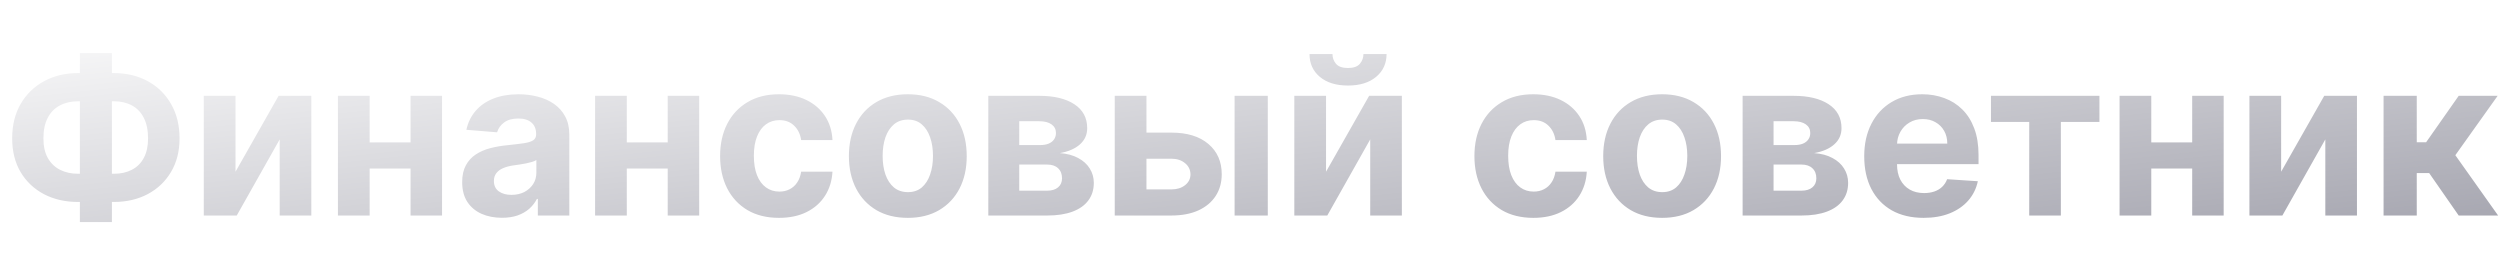
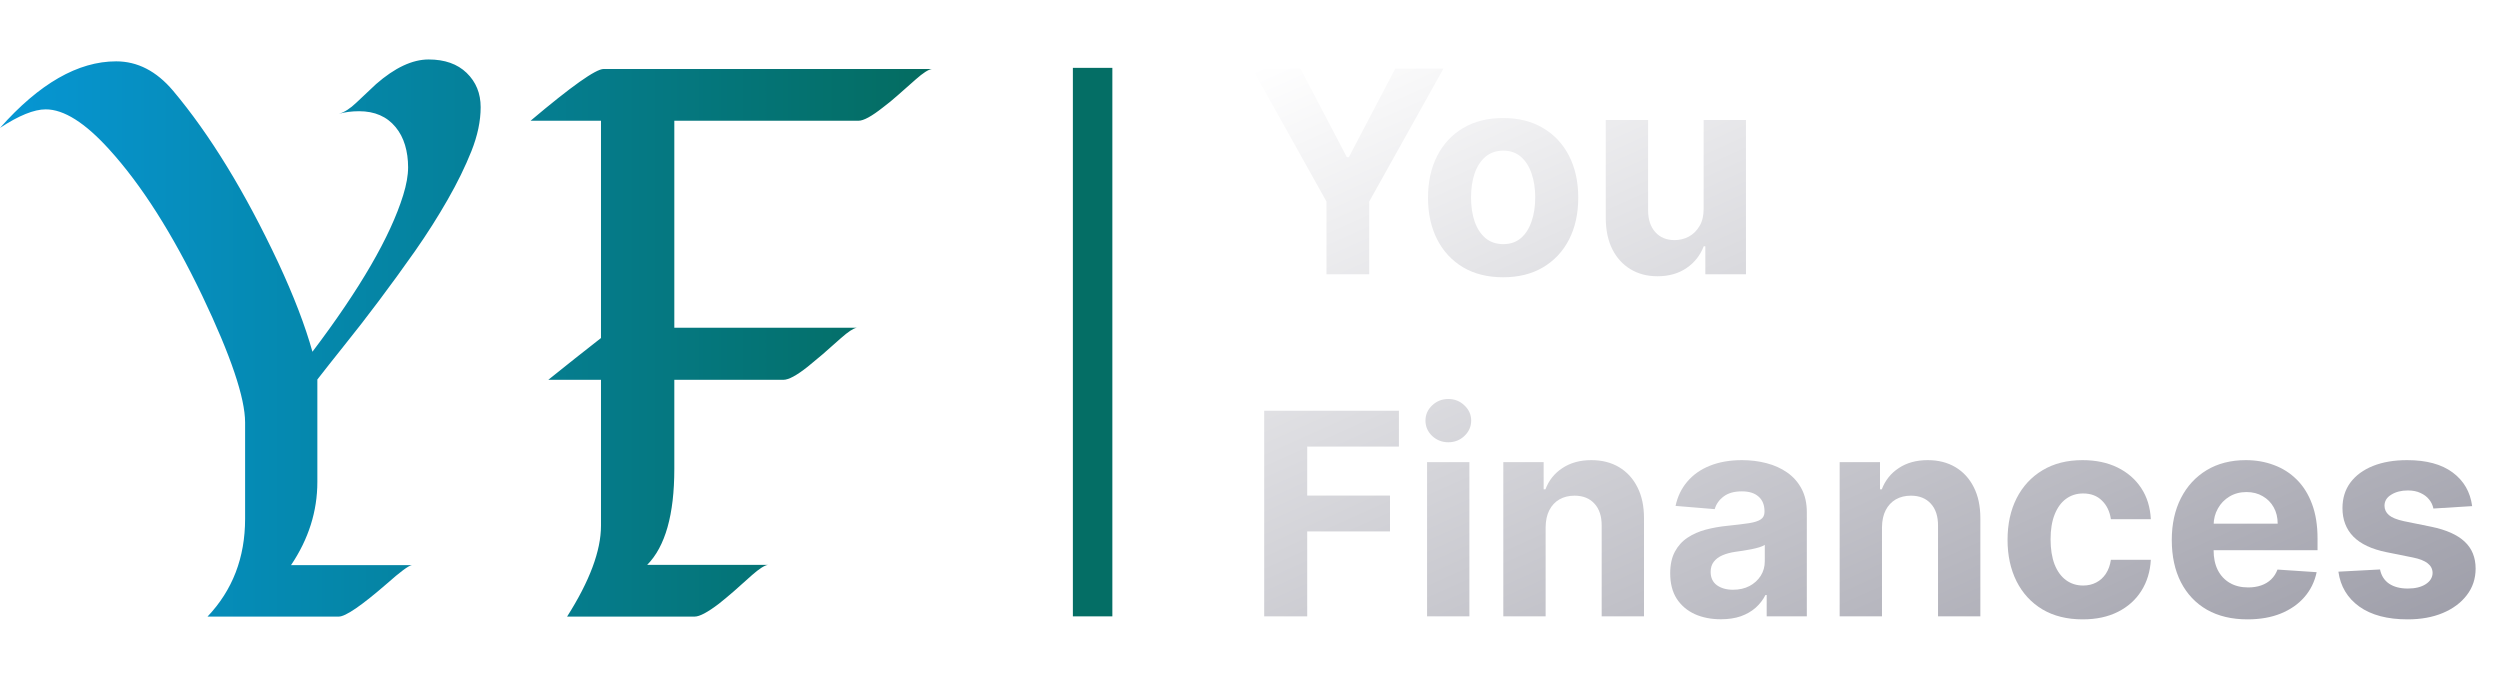
- <svg xmlns="http://www.w3.org/2000/svg" width="319" height="35" viewBox="0 0 319 35" fill="none">
-   <path d="M9.964 9.324H14.518C16.149 9.324 17.594 9.669 18.854 10.358C20.12 11.047 21.111 12.018 21.827 13.271C22.549 14.518 22.91 15.982 22.91 17.666C22.91 19.297 22.549 20.719 21.827 21.932C21.111 23.145 20.12 24.09 18.854 24.766C17.594 25.435 16.149 25.77 14.518 25.77H9.964C8.327 25.77 6.875 25.438 5.609 24.776C4.343 24.106 3.349 23.165 2.626 21.952C1.911 20.739 1.553 19.307 1.553 17.656C1.553 15.973 1.914 14.508 2.636 13.261C3.366 12.008 4.363 11.041 5.629 10.358C6.895 9.669 8.34 9.324 9.964 9.324ZM9.964 12.923C9.089 12.923 8.317 13.099 7.648 13.45C6.985 13.795 6.468 14.319 6.097 15.021C5.725 15.724 5.54 16.602 5.54 17.656C5.54 18.664 5.729 19.502 6.107 20.172C6.491 20.841 7.015 21.342 7.678 21.673C8.34 22.005 9.103 22.171 9.964 22.171H14.548C15.417 22.171 16.176 22.001 16.825 21.663C17.482 21.325 17.989 20.822 18.347 20.152C18.711 19.483 18.893 18.654 18.893 17.666C18.893 16.612 18.711 15.734 18.347 15.031C17.989 14.329 17.482 13.802 16.825 13.45C16.176 13.099 15.417 12.923 14.548 12.923H9.964ZM14.28 6.778V28.335H10.193V6.778H14.28ZM30.05 21.912L35.548 12.227H39.724V27.5H35.688V17.785L30.209 27.5H26.003V12.227H30.05V21.912ZM53.749 18.173V21.504H45.775V18.173H53.749ZM47.167 12.227V27.5H43.12V12.227H47.167ZM56.404 12.227V27.5H52.387V12.227H56.404ZM64.046 27.788C63.071 27.788 62.203 27.619 61.44 27.281C60.678 26.937 60.075 26.43 59.631 25.76C59.193 25.084 58.974 24.242 58.974 23.234C58.974 22.386 59.13 21.673 59.442 21.097C59.753 20.52 60.178 20.056 60.715 19.704C61.251 19.353 61.861 19.088 62.544 18.909C63.233 18.73 63.956 18.604 64.712 18.531C65.6 18.438 66.316 18.352 66.859 18.273C67.403 18.187 67.797 18.061 68.043 17.895C68.288 17.729 68.41 17.484 68.41 17.159V17.099C68.41 16.47 68.212 15.982 67.814 15.638C67.423 15.293 66.866 15.121 66.144 15.121C65.381 15.121 64.775 15.29 64.324 15.628C63.873 15.959 63.575 16.377 63.429 16.881L59.511 16.562C59.71 15.634 60.101 14.832 60.685 14.156C61.268 13.473 62.02 12.95 62.942 12.585C63.87 12.214 64.944 12.028 66.163 12.028C67.012 12.028 67.824 12.128 68.599 12.327C69.382 12.526 70.074 12.834 70.678 13.251C71.287 13.669 71.768 14.206 72.119 14.862C72.471 15.512 72.646 16.291 72.646 17.199V27.5H68.629V25.382H68.51C68.265 25.859 67.937 26.28 67.526 26.645C67.115 27.003 66.621 27.285 66.044 27.49C65.467 27.689 64.801 27.788 64.046 27.788ZM65.258 24.865C65.882 24.865 66.432 24.742 66.909 24.497C67.386 24.245 67.761 23.907 68.033 23.483C68.305 23.059 68.44 22.578 68.44 22.041V20.421C68.308 20.507 68.126 20.586 67.894 20.659C67.668 20.725 67.413 20.788 67.128 20.848C66.843 20.901 66.558 20.951 66.273 20.997C65.988 21.037 65.729 21.073 65.497 21.107C65 21.18 64.566 21.296 64.195 21.454C63.823 21.614 63.535 21.829 63.33 22.101C63.124 22.366 63.021 22.697 63.021 23.095C63.021 23.672 63.23 24.113 63.648 24.418C64.072 24.716 64.609 24.865 65.258 24.865ZM86.562 18.173V21.504H78.587V18.173H86.562ZM79.979 12.227V27.5H75.933V12.227H79.979ZM89.217 12.227V27.5H85.2V12.227H89.217ZM99.403 27.798C97.839 27.798 96.493 27.467 95.367 26.804C94.246 26.134 93.385 25.206 92.781 24.02C92.185 22.833 91.886 21.468 91.886 19.923C91.886 18.359 92.188 16.987 92.791 15.807C93.401 14.62 94.266 13.695 95.386 13.033C96.507 12.363 97.839 12.028 99.383 12.028C100.716 12.028 101.883 12.27 102.884 12.754C103.884 13.238 104.677 13.918 105.26 14.793C105.843 15.668 106.165 16.695 106.224 17.875H102.227C102.115 17.113 101.816 16.5 101.332 16.035C100.855 15.565 100.229 15.329 99.453 15.329C98.797 15.329 98.224 15.508 97.733 15.867C97.249 16.218 96.871 16.732 96.599 17.408C96.328 18.084 96.192 18.902 96.192 19.864C96.192 20.838 96.324 21.667 96.59 22.349C96.861 23.032 97.242 23.553 97.733 23.91C98.224 24.268 98.797 24.447 99.453 24.447C99.937 24.447 100.371 24.348 100.756 24.149C101.147 23.95 101.468 23.662 101.72 23.284C101.979 22.9 102.148 22.439 102.227 21.902H106.224C106.158 23.069 105.84 24.096 105.27 24.984C104.706 25.866 103.928 26.555 102.933 27.053C101.939 27.55 100.762 27.798 99.403 27.798ZM115.837 27.798C114.292 27.798 112.957 27.47 111.83 26.814C110.71 26.151 109.845 25.23 109.235 24.05C108.625 22.863 108.32 21.488 108.32 19.923C108.32 18.346 108.625 16.967 109.235 15.787C109.845 14.6 110.71 13.679 111.83 13.023C112.957 12.36 114.292 12.028 115.837 12.028C117.382 12.028 118.714 12.36 119.834 13.023C120.961 13.679 121.829 14.6 122.439 15.787C123.049 16.967 123.354 18.346 123.354 19.923C123.354 21.488 123.049 22.863 122.439 24.05C121.829 25.23 120.961 26.151 119.834 26.814C118.714 27.47 117.382 27.798 115.837 27.798ZM115.857 24.517C116.56 24.517 117.146 24.318 117.617 23.921C118.087 23.516 118.442 22.966 118.681 22.27C118.926 21.574 119.049 20.782 119.049 19.893C119.049 19.005 118.926 18.213 118.681 17.517C118.442 16.821 118.087 16.271 117.617 15.867C117.146 15.462 116.56 15.26 115.857 15.26C115.148 15.26 114.551 15.462 114.067 15.867C113.59 16.271 113.229 16.821 112.983 17.517C112.745 18.213 112.625 19.005 112.625 19.893C112.625 20.782 112.745 21.574 112.983 22.27C113.229 22.966 113.59 23.516 114.067 23.921C114.551 24.318 115.148 24.517 115.857 24.517ZM126.108 27.5V12.227H132.621C134.504 12.227 135.992 12.585 137.086 13.301C138.179 14.017 138.726 15.035 138.726 16.354C138.726 17.182 138.418 17.872 137.801 18.422C137.185 18.972 136.33 19.343 135.236 19.535C136.151 19.602 136.93 19.811 137.573 20.162C138.222 20.507 138.716 20.954 139.054 21.504C139.399 22.055 139.571 22.664 139.571 23.334C139.571 24.202 139.339 24.948 138.875 25.571C138.418 26.194 137.745 26.671 136.857 27.003C135.975 27.334 134.898 27.5 133.625 27.5H126.108ZM130.056 24.328H133.625C134.215 24.328 134.676 24.189 135.007 23.91C135.346 23.625 135.515 23.238 135.515 22.747C135.515 22.204 135.346 21.776 135.007 21.465C134.676 21.153 134.215 20.997 133.625 20.997H130.056V24.328ZM130.056 18.511H132.711C133.135 18.511 133.496 18.452 133.794 18.332C134.099 18.206 134.331 18.027 134.49 17.796C134.656 17.563 134.739 17.288 134.739 16.97C134.739 16.5 134.55 16.132 134.172 15.867C133.794 15.601 133.277 15.469 132.621 15.469H130.056V18.511ZM144.896 16.921H149.46C151.482 16.921 153.059 17.404 154.193 18.372C155.326 19.333 155.893 20.619 155.893 22.23C155.893 23.277 155.638 24.199 155.127 24.994C154.617 25.783 153.881 26.4 152.92 26.844C151.959 27.281 150.806 27.5 149.46 27.5H142.241V12.227H146.288V24.169H149.46C150.169 24.169 150.752 23.99 151.21 23.632C151.667 23.274 151.899 22.817 151.906 22.26C151.899 21.67 151.667 21.189 151.21 20.818C150.752 20.44 150.169 20.251 149.46 20.251H144.896V16.921ZM157.534 27.5V12.227H161.77V27.5H157.534ZM169.202 21.912L174.701 12.227H178.877V27.5H174.84V17.785L169.361 27.5H165.155V12.227H169.202V21.912ZM173.975 6.898H176.928C176.921 8.104 176.474 9.075 175.586 9.811C174.704 10.547 173.511 10.915 172.006 10.915C170.495 10.915 169.298 10.547 168.417 9.811C167.535 9.075 167.094 8.104 167.094 6.898H170.027C170.021 7.355 170.167 7.766 170.465 8.131C170.77 8.495 171.283 8.678 172.006 8.678C172.709 8.678 173.212 8.499 173.517 8.141C173.822 7.783 173.975 7.368 173.975 6.898ZM195.653 27.798C194.089 27.798 192.743 27.467 191.616 26.804C190.496 26.134 189.634 25.206 189.031 24.02C188.435 22.833 188.136 21.468 188.136 19.923C188.136 18.359 188.438 16.987 189.041 15.807C189.651 14.62 190.516 13.695 191.636 13.033C192.757 12.363 194.089 12.028 195.634 12.028C196.966 12.028 198.133 12.27 199.134 12.754C200.134 13.238 200.927 13.918 201.51 14.793C202.093 15.668 202.415 16.695 202.474 17.875H198.477C198.365 17.113 198.066 16.5 197.582 16.035C197.105 15.565 196.479 15.329 195.703 15.329C195.047 15.329 194.473 15.508 193.983 15.867C193.499 16.218 193.121 16.732 192.849 17.408C192.578 18.084 192.442 18.902 192.442 19.864C192.442 20.838 192.574 21.667 192.839 22.349C193.111 23.032 193.492 23.553 193.983 23.91C194.473 24.268 195.047 24.447 195.703 24.447C196.187 24.447 196.621 24.348 197.006 24.149C197.397 23.95 197.718 23.662 197.97 23.284C198.229 22.9 198.398 22.439 198.477 21.902H202.474C202.408 23.069 202.09 24.096 201.52 24.984C200.956 25.866 200.178 26.555 199.183 27.053C198.189 27.55 197.012 27.798 195.653 27.798ZM212.087 27.798C210.542 27.798 209.207 27.47 208.08 26.814C206.96 26.151 206.095 25.23 205.485 24.05C204.875 22.863 204.57 21.488 204.57 19.923C204.57 18.346 204.875 16.967 205.485 15.787C206.095 14.6 206.96 13.679 208.08 13.023C209.207 12.36 210.542 12.028 212.087 12.028C213.632 12.028 214.964 12.36 216.084 13.023C217.211 13.679 218.079 14.6 218.689 15.787C219.299 16.967 219.604 18.346 219.604 19.923C219.604 21.488 219.299 22.863 218.689 24.05C218.079 25.23 217.211 26.151 216.084 26.814C214.964 27.47 213.632 27.798 212.087 27.798ZM212.107 24.517C212.81 24.517 213.396 24.318 213.867 23.921C214.337 23.516 214.692 22.966 214.931 22.27C215.176 21.574 215.299 20.782 215.299 19.893C215.299 19.005 215.176 18.213 214.931 17.517C214.692 16.821 214.337 16.271 213.867 15.867C213.396 15.462 212.81 15.26 212.107 15.26C211.398 15.26 210.801 15.462 210.317 15.867C209.84 16.271 209.479 16.821 209.233 17.517C208.995 18.213 208.875 19.005 208.875 19.893C208.875 20.782 208.995 21.574 209.233 22.27C209.479 22.966 209.84 23.516 210.317 23.921C210.801 24.318 211.398 24.517 212.107 24.517ZM222.358 27.5V12.227H228.871C230.754 12.227 232.242 12.585 233.336 13.301C234.429 14.017 234.976 15.035 234.976 16.354C234.976 17.182 234.668 17.872 234.051 18.422C233.435 18.972 232.58 19.343 231.486 19.535C232.401 19.602 233.18 19.811 233.823 20.162C234.472 20.507 234.966 20.954 235.304 21.504C235.649 22.055 235.821 22.664 235.821 23.334C235.821 24.202 235.589 24.948 235.125 25.571C234.668 26.194 233.995 26.671 233.107 27.003C232.225 27.334 231.148 27.5 229.875 27.5H222.358ZM226.306 24.328H229.875C230.465 24.328 230.926 24.189 231.257 23.91C231.596 23.625 231.765 23.238 231.765 22.747C231.765 22.204 231.596 21.776 231.257 21.465C230.926 21.153 230.465 20.997 229.875 20.997H226.306V24.328ZM226.306 18.511H228.961C229.385 18.511 229.746 18.452 230.044 18.332C230.349 18.206 230.581 18.027 230.74 17.796C230.906 17.563 230.989 17.288 230.989 16.97C230.989 16.5 230.8 16.132 230.422 15.867C230.044 15.601 229.527 15.469 228.871 15.469H226.306V18.511ZM245.451 27.798C243.88 27.798 242.528 27.48 241.395 26.844C240.268 26.201 239.399 25.293 238.789 24.119C238.18 22.939 237.875 21.544 237.875 19.933C237.875 18.362 238.18 16.983 238.789 15.797C239.399 14.61 240.258 13.686 241.365 13.023C242.478 12.36 243.784 12.028 245.282 12.028C246.29 12.028 247.228 12.191 248.096 12.516C248.971 12.834 249.734 13.314 250.383 13.957C251.039 14.6 251.55 15.409 251.914 16.384C252.279 17.351 252.461 18.485 252.461 19.784V20.947H239.565V18.322H248.474C248.474 17.713 248.342 17.172 248.076 16.702C247.811 16.231 247.443 15.863 246.973 15.598C246.509 15.326 245.968 15.19 245.352 15.19C244.709 15.19 244.139 15.339 243.642 15.638C243.151 15.93 242.767 16.324 242.488 16.821C242.21 17.312 242.067 17.858 242.061 18.462V20.957C242.061 21.713 242.2 22.366 242.478 22.916C242.763 23.466 243.164 23.891 243.681 24.189C244.199 24.487 244.812 24.636 245.521 24.636C245.992 24.636 246.422 24.57 246.814 24.438C247.205 24.305 247.539 24.106 247.818 23.841C248.096 23.576 248.308 23.251 248.454 22.866L252.372 23.125C252.173 24.066 251.765 24.888 251.149 25.591C250.539 26.287 249.75 26.831 248.782 27.222C247.821 27.606 246.711 27.798 245.451 27.798ZM254.047 15.558V12.227H267.888V15.558H262.966V27.5H258.929V15.558H254.047ZM281.085 18.173V21.504H273.111V18.173H281.085ZM274.503 12.227V27.5H270.456V12.227H274.503ZM283.74 12.227V27.5H279.723V12.227H283.74ZM291.073 21.912L296.572 12.227H300.748V27.5H296.711V17.785L291.232 27.5H287.026V12.227H291.073V21.912ZM304.143 27.5V12.227H308.379V18.153H309.572L313.729 12.227H318.7L313.301 19.804L318.76 27.5H313.729L309.96 22.081H308.379V27.5H304.143Z" fill="url(#paint0_linear_2245_928)" />
+ <svg xmlns="http://www.w3.org/2000/svg" width="190" height="52" viewBox="0 0 190 52" fill="none">
+   <path d="M24.119 28.842V36.625C24.119 38.861 23.452 40.969 22.117 42.952H31.297C31.047 42.991 30.419 43.457 29.412 44.35C27.484 46.024 26.262 46.861 25.747 46.861H15.771C17.676 44.855 18.628 42.379 18.628 39.433V32.112C18.628 30.24 17.543 27.029 15.373 22.48C13.11 17.757 10.748 14.045 8.29 11.344C6.455 9.322 4.851 8.311 3.477 8.311C2.588 8.311 1.428 8.781 0 9.721C2.99 6.349 5.932 4.662 8.828 4.662C10.452 4.662 11.892 5.405 13.149 6.89C15.951 10.223 18.616 14.578 21.145 19.957C22.332 22.508 23.198 24.767 23.745 26.733C27.367 21.947 29.665 17.982 30.641 14.839C30.891 14.033 31.016 13.326 31.016 12.718C31.016 12.11 30.938 11.546 30.782 11.024C30.625 10.503 30.387 10.049 30.067 9.662C29.404 8.856 28.479 8.453 27.292 8.453C26.723 8.453 26.207 8.521 25.747 8.655C26.168 8.536 26.613 8.252 27.082 7.802C27.55 7.352 28.05 6.882 28.58 6.392C30.009 5.144 31.34 4.52 32.573 4.52C33.798 4.52 34.762 4.86 35.465 5.539C36.175 6.226 36.53 7.095 36.53 8.145C36.53 9.196 36.296 10.309 35.828 11.486C35.36 12.663 34.758 13.891 34.025 15.171C33.291 16.458 32.464 17.761 31.543 19.08C30.614 20.399 29.693 21.667 28.779 22.883C27.866 24.099 26.996 25.221 26.168 26.247C25.341 27.282 24.658 28.147 24.119 28.842ZM45.675 9.176H40.324C43.431 6.554 45.281 5.243 45.874 5.243H70.825C70.559 5.282 70.153 5.543 69.607 6.025C69.068 6.507 68.608 6.913 68.225 7.245C67.843 7.585 67.472 7.889 67.113 8.157C66.254 8.836 65.634 9.176 65.251 9.176H51.248V24.909H65.111C64.861 24.948 64.459 25.213 63.905 25.703C63.358 26.192 62.894 26.603 62.511 26.935C62.129 27.258 61.758 27.567 61.399 27.859C60.556 28.53 59.936 28.866 59.538 28.866H51.248V35.642C51.248 39.109 50.561 41.538 49.187 42.928H58.367C58.101 42.967 57.695 43.228 57.149 43.71C56.603 44.192 56.142 44.602 55.767 44.942C55.385 45.274 55.01 45.586 54.643 45.878C53.785 46.533 53.168 46.861 52.794 46.861H43.099C44.816 44.16 45.675 41.858 45.675 39.954V28.866H41.67C43.005 27.792 44.34 26.733 45.675 25.691V9.176Z" fill="url(#paint0_linear_2296_947)" />
+   <path d="M95.172 5.216H98.835L102.361 11.946H102.512L106.039 5.216H109.701L104.06 15.318V20.843H100.813V15.318L95.172 5.216Z" fill="url(#paint1_linear_2296_947)" />
+   <path d="M114.238 21.072C113.065 21.072 112.05 20.82 111.195 20.316C110.344 19.808 109.687 19.101 109.224 18.195C108.76 17.285 108.529 16.229 108.529 15.028C108.529 13.818 108.76 12.76 109.224 11.854C109.687 10.944 110.344 10.236 111.195 9.733C112.05 9.224 113.065 8.97 114.238 8.97C115.411 8.97 116.423 9.224 117.273 9.733C118.129 10.236 118.789 10.944 119.252 11.854C119.715 12.76 119.947 13.818 119.947 15.028C119.947 16.229 119.715 17.285 119.252 18.195C118.789 19.101 118.129 19.808 117.273 20.316C116.423 20.82 115.411 21.072 114.238 21.072ZM114.253 18.554C114.786 18.554 115.232 18.401 115.589 18.096C115.947 17.786 116.216 17.363 116.397 16.829C116.584 16.295 116.677 15.687 116.677 15.006C116.677 14.324 116.584 13.716 116.397 13.182C116.216 12.648 115.947 12.226 115.589 11.915C115.232 11.605 114.786 11.45 114.253 11.45C113.714 11.45 113.261 11.605 112.894 11.915C112.531 12.226 112.257 12.648 112.07 13.182C111.889 13.716 111.799 14.324 111.799 15.006C111.799 15.687 111.889 16.295 112.07 16.829C112.257 17.363 112.531 17.786 112.894 18.096C113.261 18.401 113.714 18.554 114.253 18.554Z" fill="url(#paint2_linear_2296_947)" />
+   <path d="M129.476 15.853V9.122H132.693V20.843H129.605V18.714H129.484C129.222 19.401 128.787 19.953 128.178 20.37C127.573 20.787 126.836 20.995 125.965 20.995C125.19 20.995 124.508 20.817 123.919 20.461C123.33 20.105 122.869 19.599 122.537 18.943C122.209 18.287 122.043 17.501 122.038 16.585V9.122H125.255V16.005C125.26 16.697 125.444 17.244 125.806 17.646C126.169 18.048 126.655 18.248 127.264 18.248C127.651 18.248 128.014 18.16 128.351 17.982C128.689 17.798 128.96 17.529 129.167 17.173C129.378 16.817 129.481 16.377 129.476 15.853Z" fill="url(#paint3_linear_2296_947)" />
+   <path d="M96.079 46.843V31.216H106.318V33.94H99.348V37.663H105.639V40.388H99.348V46.843H96.079Z" fill="url(#paint4_linear_2296_947)" />
+   <path d="M108.457 46.843V35.122H111.674V46.843H108.457ZM110.073 33.612C109.595 33.612 109.185 33.451 108.842 33.131C108.505 32.805 108.336 32.416 108.336 31.963C108.336 31.516 108.505 31.132 108.842 30.811C109.185 30.486 109.595 30.323 110.073 30.323C110.551 30.323 110.959 30.486 111.296 30.811C111.639 31.132 111.81 31.516 111.81 31.963C111.81 32.416 111.639 32.805 111.296 33.131C110.959 33.451 110.551 33.612 110.073 33.612Z" fill="url(#paint5_linear_2296_947)" />
+   <path d="M117.468 40.067V46.843H114.251V35.122H117.317V37.19H117.453C117.709 36.509 118.14 35.969 118.744 35.573C119.348 35.171 120.081 34.97 120.941 34.97C121.747 34.97 122.449 35.148 123.048 35.504C123.647 35.86 124.113 36.369 124.445 37.03C124.778 37.686 124.944 38.47 124.944 39.38V46.843H121.727V39.96C121.732 39.243 121.551 38.683 121.183 38.282C120.816 37.874 120.31 37.671 119.665 37.671C119.232 37.671 118.85 37.765 118.517 37.953C118.19 38.142 117.933 38.416 117.747 38.777C117.566 39.133 117.473 39.563 117.468 40.067Z" fill="url(#paint6_linear_2296_947)" />
+   <path d="M130.787 47.064C130.047 47.064 129.387 46.934 128.808 46.675C128.229 46.41 127.771 46.021 127.434 45.508C127.101 44.989 126.935 44.343 126.935 43.569C126.935 42.918 127.054 42.371 127.29 41.929C127.527 41.486 127.849 41.13 128.257 40.861C128.665 40.591 129.128 40.388 129.646 40.25C130.17 40.113 130.719 40.016 131.293 39.96C131.967 39.889 132.511 39.823 132.924 39.762C133.336 39.696 133.636 39.599 133.822 39.472C134.008 39.345 134.102 39.156 134.102 38.907V38.861C134.102 38.378 133.951 38.004 133.649 37.74C133.352 37.475 132.929 37.343 132.38 37.343C131.801 37.343 131.34 37.473 130.998 37.732C130.656 37.986 130.429 38.307 130.318 38.694L127.343 38.449C127.494 37.737 127.791 37.122 128.234 36.603C128.677 36.079 129.249 35.677 129.948 35.397C130.653 35.112 131.469 34.97 132.395 34.97C133.039 34.97 133.656 35.046 134.245 35.199C134.839 35.351 135.365 35.588 135.823 35.908C136.286 36.229 136.651 36.641 136.918 37.145C137.185 37.643 137.319 38.241 137.319 38.938V46.843H134.268V45.218H134.177C133.991 45.584 133.742 45.907 133.43 46.187C133.117 46.461 132.742 46.678 132.304 46.835C131.866 46.988 131.36 47.064 130.787 47.064ZM131.708 44.821C132.181 44.821 132.599 44.727 132.961 44.538C133.324 44.345 133.608 44.086 133.815 43.76C134.021 43.435 134.124 43.066 134.124 42.654V41.41C134.024 41.476 133.885 41.537 133.709 41.593C133.538 41.644 133.344 41.692 133.127 41.738C132.911 41.779 132.695 41.817 132.478 41.852C132.262 41.883 132.065 41.911 131.889 41.937C131.511 41.992 131.182 42.081 130.9 42.204C130.618 42.326 130.399 42.491 130.243 42.7C130.087 42.903 130.009 43.157 130.009 43.463C130.009 43.905 130.167 44.243 130.485 44.477C130.807 44.706 131.214 44.821 131.708 44.821Z" fill="url(#paint7_linear_2296_947)" />
+   <path d="M143.031 40.067V46.843H139.814V35.122H142.88V37.19H143.016C143.273 36.509 143.703 35.969 144.307 35.573C144.911 35.171 145.644 34.97 146.505 34.97C147.31 34.97 148.013 35.148 148.612 35.504C149.211 35.86 149.676 36.369 150.009 37.03C150.341 37.686 150.507 38.47 150.507 39.38V46.843H147.29V39.96C147.295 39.243 147.114 38.683 146.746 38.282C146.379 37.874 145.873 37.671 145.229 37.671C144.796 37.671 144.413 37.765 144.081 37.953C143.754 38.142 143.497 38.416 143.311 38.777C143.129 39.133 143.036 39.563 143.031 40.067Z" fill="url(#paint8_linear_2296_947)" />
+   <path d="M158.283 47.072C157.095 47.072 156.073 46.818 155.217 46.309C154.366 45.795 153.712 45.083 153.254 44.172C152.801 43.262 152.574 42.214 152.574 41.029C152.574 39.828 152.803 38.775 153.261 37.869C153.725 36.959 154.381 36.249 155.232 35.74C156.083 35.227 157.095 34.97 158.268 34.97C159.28 34.97 160.166 35.156 160.926 35.527C161.686 35.898 162.288 36.42 162.731 37.091C163.174 37.763 163.418 38.551 163.463 39.457H160.428C160.342 38.872 160.115 38.401 159.748 38.045C159.386 37.684 158.91 37.503 158.321 37.503C157.822 37.503 157.387 37.641 157.014 37.915C156.647 38.185 156.36 38.579 156.154 39.098C155.947 39.617 155.844 40.245 155.844 40.983C155.844 41.73 155.945 42.366 156.146 42.89C156.352 43.414 156.642 43.814 157.014 44.088C157.387 44.363 157.822 44.5 158.321 44.5C158.688 44.5 159.018 44.424 159.31 44.271C159.607 44.119 159.851 43.898 160.042 43.608C160.239 43.312 160.367 42.959 160.428 42.547H163.463C163.413 43.442 163.171 44.231 162.738 44.912C162.31 45.589 161.719 46.118 160.964 46.499C160.209 46.881 159.315 47.072 158.283 47.072Z" fill="url(#paint9_linear_2296_947)" />
+   <path d="M170.809 47.072C169.616 47.072 168.589 46.828 167.728 46.339C166.872 45.846 166.213 45.149 165.749 44.248C165.286 43.343 165.055 42.272 165.055 41.036C165.055 39.831 165.286 38.772 165.749 37.862C166.213 36.951 166.865 36.242 167.705 35.733C168.551 35.224 169.543 34.97 170.681 34.97C171.446 34.97 172.158 35.094 172.818 35.344C173.482 35.588 174.061 35.957 174.554 36.45C175.053 36.944 175.44 37.564 175.717 38.312C175.994 39.055 176.133 39.925 176.133 40.922V41.814H166.338V39.8H173.104C173.104 39.332 173.004 38.917 172.802 38.556C172.601 38.195 172.322 37.913 171.964 37.709C171.612 37.501 171.202 37.396 170.733 37.396C170.245 37.396 169.812 37.511 169.435 37.74C169.062 37.964 168.77 38.266 168.559 38.648C168.347 39.024 168.239 39.444 168.234 39.907V41.822C168.234 42.402 168.34 42.903 168.551 43.325C168.767 43.748 169.072 44.073 169.465 44.302C169.857 44.531 170.323 44.645 170.862 44.645C171.219 44.645 171.546 44.594 171.843 44.493C172.14 44.391 172.395 44.238 172.606 44.035C172.818 43.831 172.979 43.582 173.089 43.287L176.065 43.486C175.914 44.208 175.604 44.839 175.136 45.378C174.673 45.912 174.074 46.329 173.339 46.629C172.609 46.924 171.765 47.072 170.809 47.072Z" fill="url(#paint10_linear_2296_947)" />
+   <path d="M187.883 38.465L184.938 38.648C184.887 38.393 184.779 38.164 184.613 37.961C184.447 37.752 184.228 37.587 183.956 37.465C183.689 37.338 183.369 37.274 182.997 37.274C182.498 37.274 182.078 37.381 181.736 37.595C181.393 37.803 181.222 38.083 181.222 38.434C181.222 38.714 181.333 38.95 181.554 39.144C181.776 39.337 182.156 39.492 182.695 39.609L184.794 40.036C185.922 40.27 186.762 40.647 187.316 41.166C187.87 41.685 188.147 42.366 188.147 43.211C188.147 43.979 187.923 44.653 187.475 45.233C187.032 45.813 186.423 46.266 185.647 46.591C184.877 46.912 183.989 47.072 182.982 47.072C181.446 47.072 180.223 46.749 179.312 46.103C178.406 45.452 177.874 44.566 177.718 43.447L180.882 43.279C180.978 43.753 181.21 44.114 181.577 44.363C181.945 44.607 182.415 44.729 182.989 44.729C183.553 44.729 184.006 44.62 184.349 44.401C184.696 44.177 184.872 43.89 184.877 43.539C184.872 43.244 184.749 43.002 184.507 42.814C184.265 42.621 183.893 42.473 183.389 42.371L181.381 41.967C180.248 41.738 179.405 41.341 178.851 40.777C178.302 40.212 178.028 39.492 178.028 38.617C178.028 37.864 178.229 37.216 178.632 36.671C179.04 36.127 179.611 35.707 180.346 35.412C181.086 35.117 181.952 34.97 182.944 34.97C184.409 34.97 185.562 35.283 186.402 35.908C187.248 36.534 187.742 37.386 187.883 38.465Z" fill="url(#paint11_linear_2296_947)" />
+   <path d="M83.039 5.157L83.039 46.843" stroke="#046E65" stroke-width="3" />
  <defs>
-     <linearGradient id="paint0_linear_2245_928" x1="0" y1="0.5" x2="7.166" y2="67.736" gradientUnits="userSpaceOnUse">
+     <linearGradient id="paint0_linear_2296_947" x1="0" y1="25.691" x2="70.825" y2="25.691" gradientUnits="userSpaceOnUse">
+       <stop stop-color="#0696D4" />
+       <stop offset="1" stop-color="#046C60" />
+     </linearGradient>
+     <linearGradient id="paint1_linear_2296_947" x1="95.172" y1="5.216" x2="126.508" y2="74.821" gradientUnits="userSpaceOnUse">
+       <stop stop-color="white" />
+       <stop offset="1" stop-color="#9E9EA9" />
+     </linearGradient>
+     <linearGradient id="paint2_linear_2296_947" x1="95.172" y1="5.216" x2="126.508" y2="74.821" gradientUnits="userSpaceOnUse">
+       <stop stop-color="white" />
+       <stop offset="1" stop-color="#9E9EA9" />
+     </linearGradient>
+     <linearGradient id="paint3_linear_2296_947" x1="95.172" y1="5.216" x2="126.508" y2="74.821" gradientUnits="userSpaceOnUse">
+       <stop stop-color="white" />
+       <stop offset="1" stop-color="#9E9EA9" />
+     </linearGradient>
+     <linearGradient id="paint4_linear_2296_947" x1="95.172" y1="5.216" x2="126.508" y2="74.821" gradientUnits="userSpaceOnUse">
+       <stop stop-color="white" />
+       <stop offset="1" stop-color="#9E9EA9" />
+     </linearGradient>
+     <linearGradient id="paint5_linear_2296_947" x1="95.172" y1="5.216" x2="126.508" y2="74.821" gradientUnits="userSpaceOnUse">
+       <stop stop-color="white" />
+       <stop offset="1" stop-color="#9E9EA9" />
+     </linearGradient>
+     <linearGradient id="paint6_linear_2296_947" x1="95.172" y1="5.216" x2="126.508" y2="74.821" gradientUnits="userSpaceOnUse">
+       <stop stop-color="white" />
+       <stop offset="1" stop-color="#9E9EA9" />
+     </linearGradient>
+     <linearGradient id="paint7_linear_2296_947" x1="95.172" y1="5.216" x2="126.508" y2="74.821" gradientUnits="userSpaceOnUse">
+       <stop stop-color="white" />
+       <stop offset="1" stop-color="#9E9EA9" />
+     </linearGradient>
+     <linearGradient id="paint8_linear_2296_947" x1="95.172" y1="5.216" x2="126.508" y2="74.821" gradientUnits="userSpaceOnUse">
+       <stop stop-color="white" />
+       <stop offset="1" stop-color="#9E9EA9" />
+     </linearGradient>
+     <linearGradient id="paint9_linear_2296_947" x1="95.172" y1="5.216" x2="126.508" y2="74.821" gradientUnits="userSpaceOnUse">
+       <stop stop-color="white" />
+       <stop offset="1" stop-color="#9E9EA9" />
+     </linearGradient>
+     <linearGradient id="paint10_linear_2296_947" x1="95.172" y1="5.216" x2="126.508" y2="74.821" gradientUnits="userSpaceOnUse">
+       <stop stop-color="white" />
+       <stop offset="1" stop-color="#9E9EA9" />
+     </linearGradient>
+     <linearGradient id="paint11_linear_2296_947" x1="95.172" y1="5.216" x2="126.508" y2="74.821" gradientUnits="userSpaceOnUse">
      <stop stop-color="white" />
      <stop offset="1" stop-color="#9E9EA9" />
    </linearGradient>
  </defs>
</svg>
